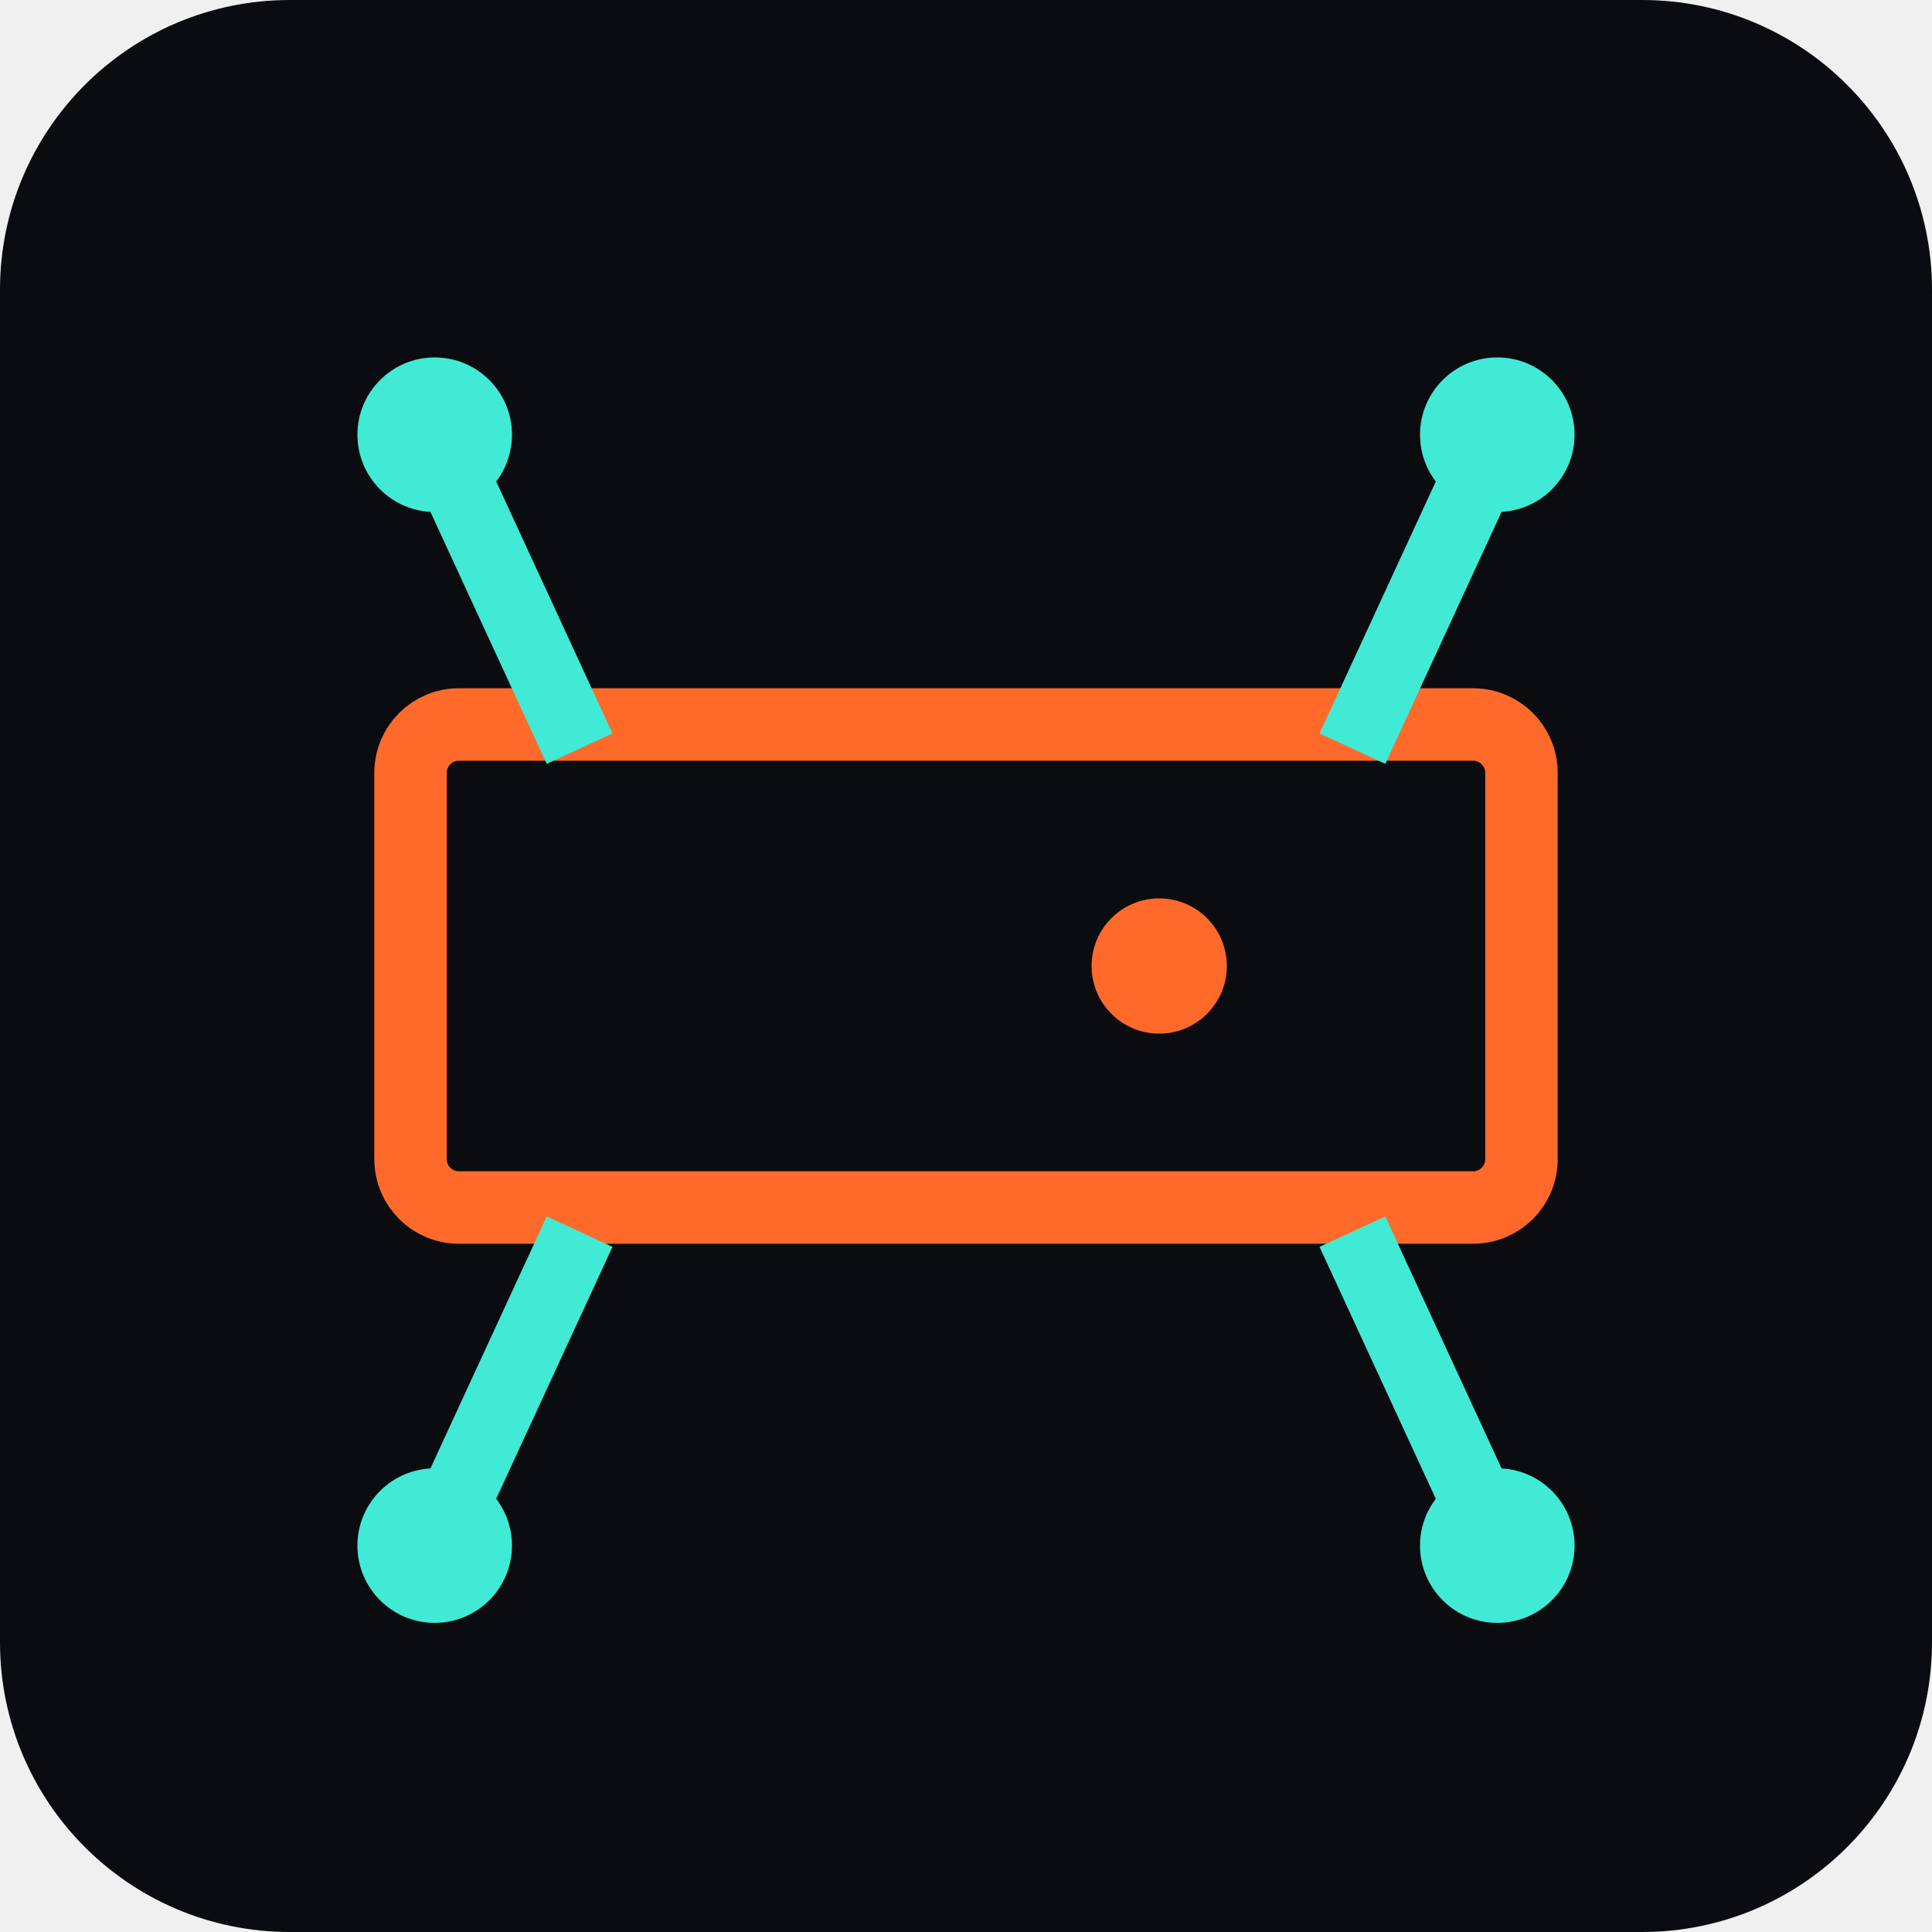
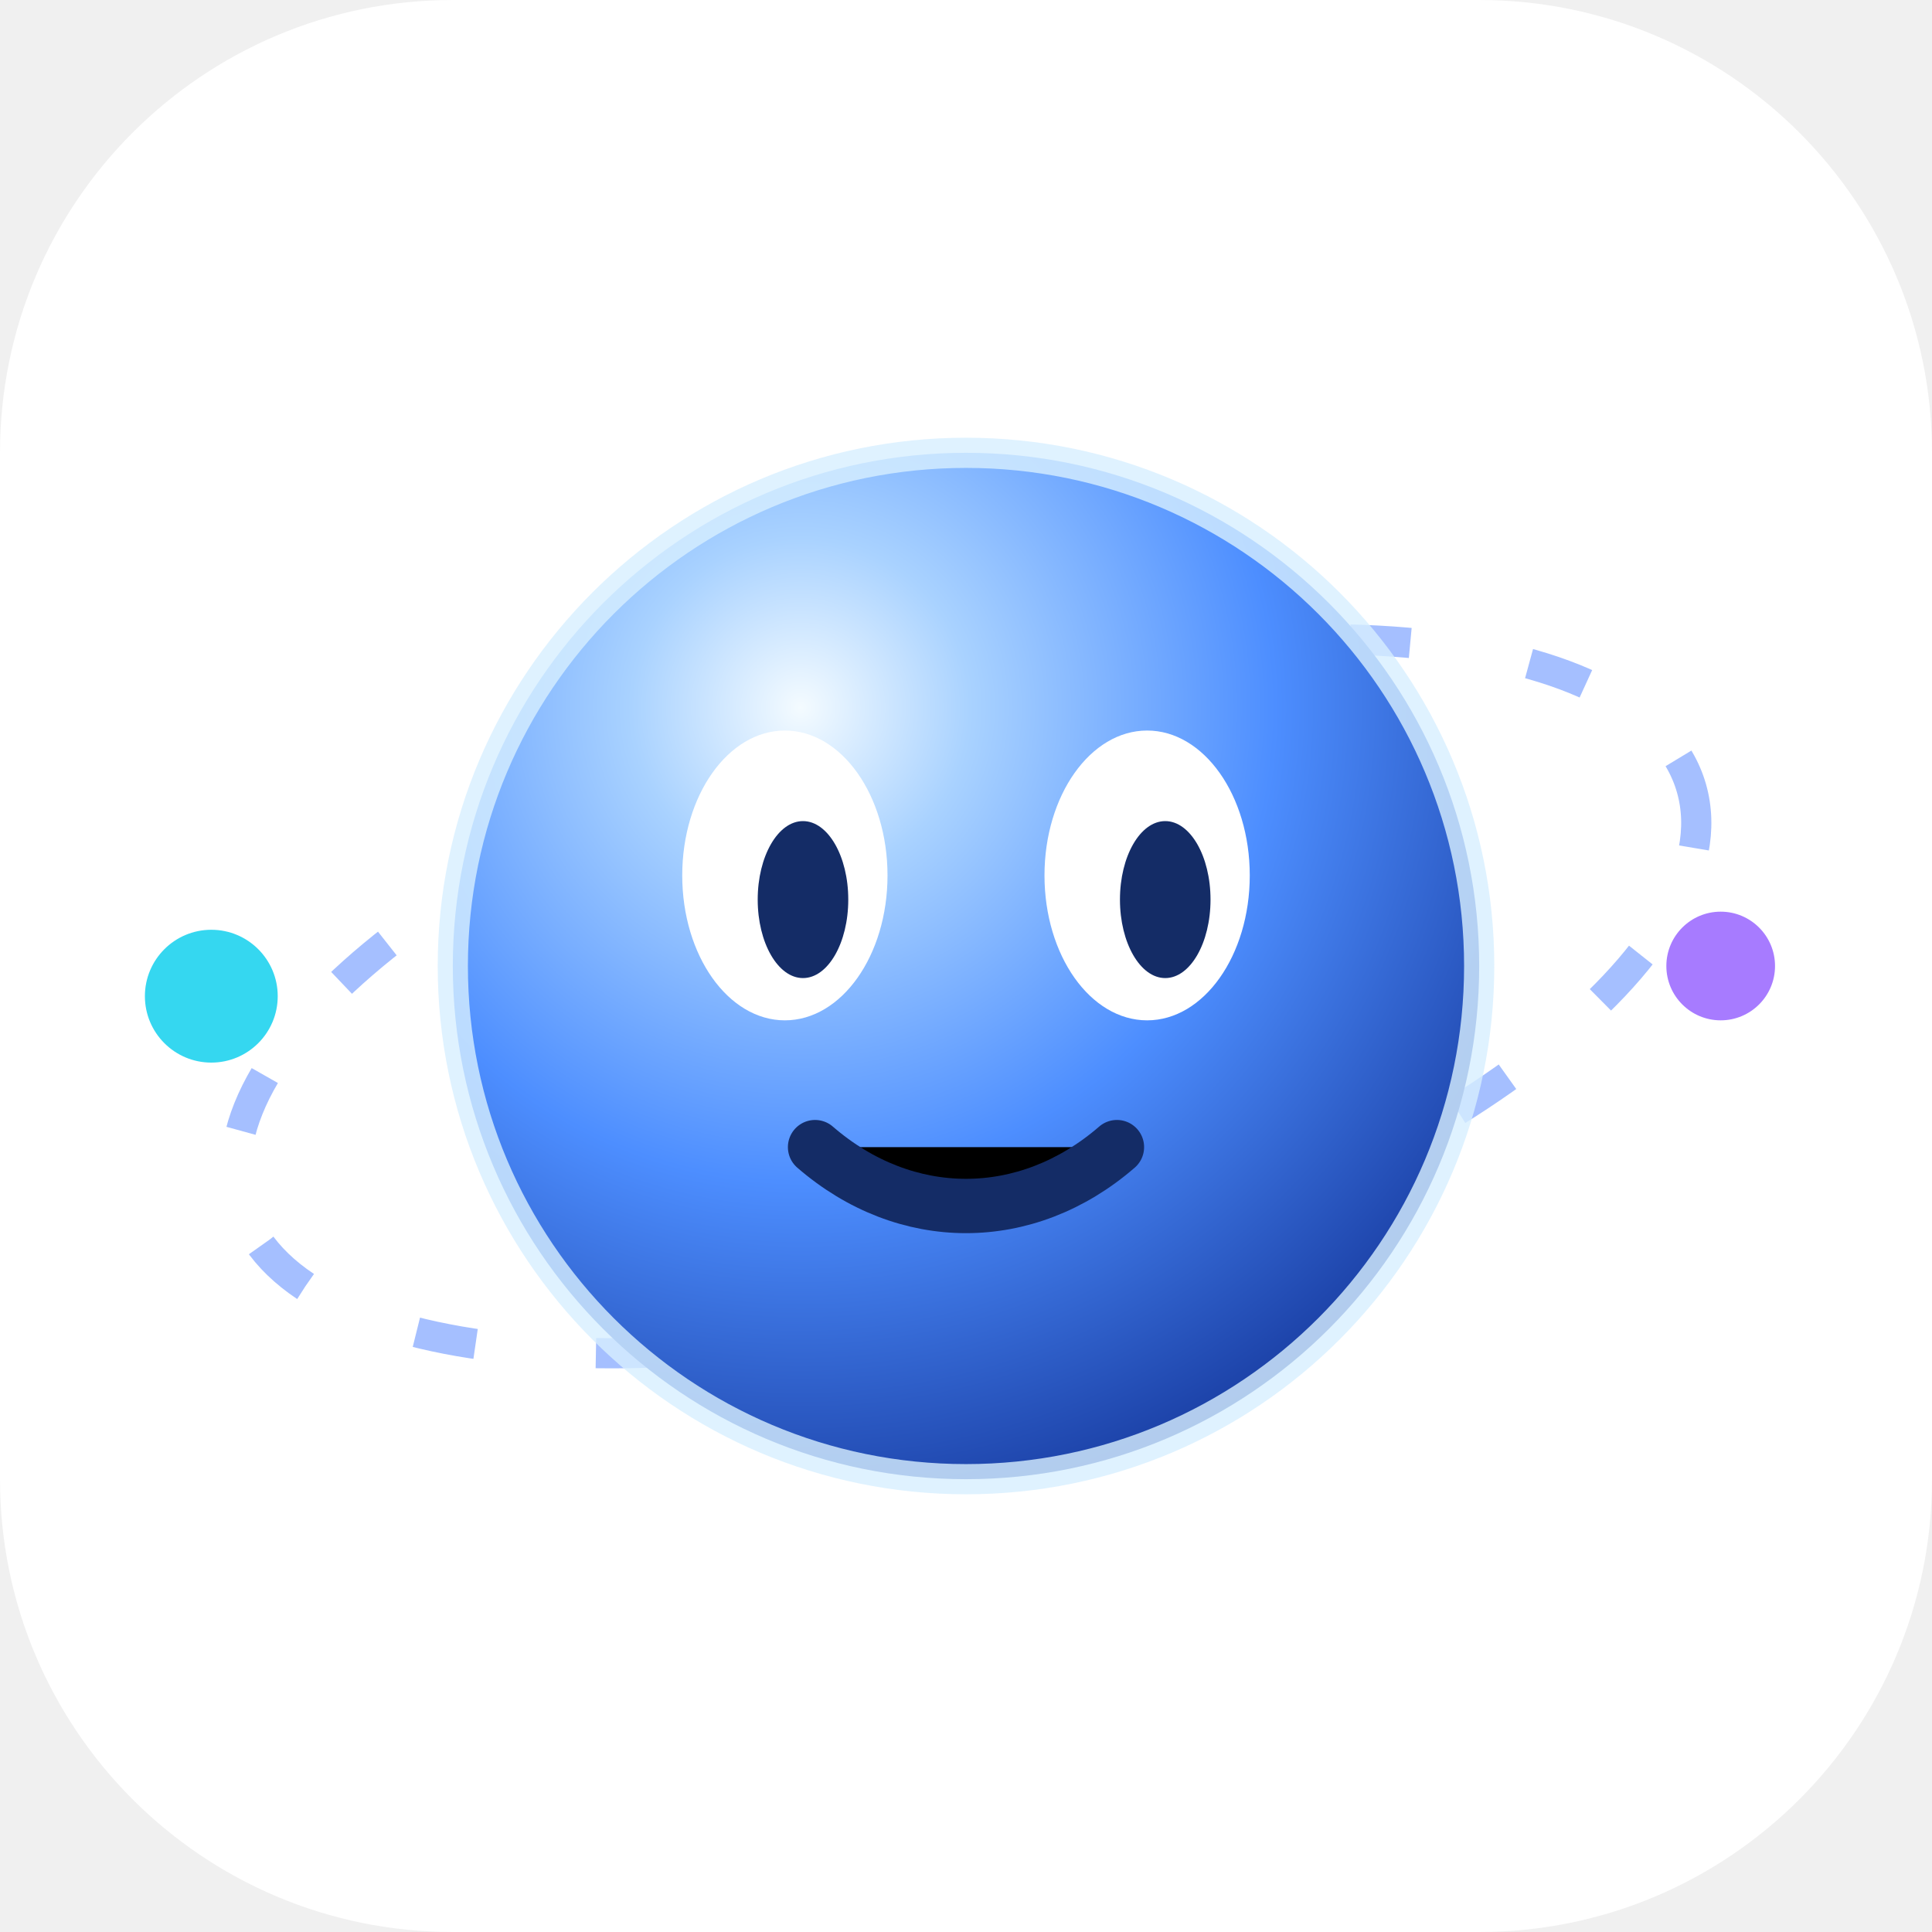
- <svg xmlns="http://www.w3.org/2000/svg" viewBox="0 0 40 40">
-   <rect width="40" height="40" rx="6" fill="#0A0C10" />
-   <rect x="8.5" y="15" width="23" height="10" rx="1" fill="none" stroke="#FF6A2B" stroke-width="1.5" />
-   <path d="M12 15.5 9 9M28 15.5 31 9M12 25.5 9 32M28 25.5 31 32" stroke="#41EAD4" stroke-width="1.5" />
-   <circle cx="9" cy="9" r="1.6" fill="#41EAD4" />
-   <circle cx="31" cy="9" r="1.6" fill="#41EAD4" />
-   <circle cx="9" cy="32" r="1.6" fill="#41EAD4" />
-   <circle cx="31" cy="32" r="1.6" fill="#41EAD4" />
-   <circle cx="24" cy="20" r="1.4" fill="#FF6A2B" />
+ <svg xmlns="http://www.w3.org/2000/svg" viewBox="0 0 64 64">
+   <defs>
+     <radialGradient id="orb" cx=".34" cy=".25" r=".82">
+       <stop stop-color="#F4FBFF" />
+       <stop offset=".2" stop-color="#A9D2FF" />
+       <stop offset=".56" stop-color="#4D8EFF" />
+       <stop offset="1" stop-color="#173A9F" />
+     </radialGradient>
+     <linearGradient id="bg" x1="0" y1="0" x2="64" y2="64">
+       <stop stop-color="#FFFFFF" />
+       <stop offset=".55" stop-color="#EDF5FF" />
+       <stop offset="1" stop-color="#F1EDFF" />
+     </linearGradient>
+   </defs>
+   <rect width="64" height="64" rx="15" fill="url(#bg)" />
+   <ellipse cx="32" cy="33" rx="25" ry="10" fill="none" stroke="#5C8BFF" stroke-opacity=".55" stroke-dasharray="2 4" transform="rotate(-16 32 33)" />
+   <circle cx="32" cy="32" r="17" fill="url(#orb)" />
+   <circle cx="32" cy="32" r="17" fill="none" stroke="#D7EEFF" stroke-opacity=".8" />
+   <ellipse cx="26" cy="29" rx="3.4" ry="4.8" fill="#FFFFFF" />
+   <ellipse cx="38" cy="29" rx="3.4" ry="4.8" fill="#FFFFFF" />
+   <ellipse cx="26.6" cy="29.8" rx="1.5" ry="2.6" fill="#142C66" />
+   <ellipse cx="38.6" cy="29.8" rx="1.5" ry="2.6" fill="#142C66" />
+   <path d="M27 38c3 2.6 7 2.6 10 0" stroke="#142C66" stroke-width="1.8" stroke-linecap="round" />
+   <circle cx="7" cy="33" r="2.2" fill="#35D7F0" />
+   <circle cx="57" cy="32" r="1.8" fill="#A77BFF" />
</svg>
